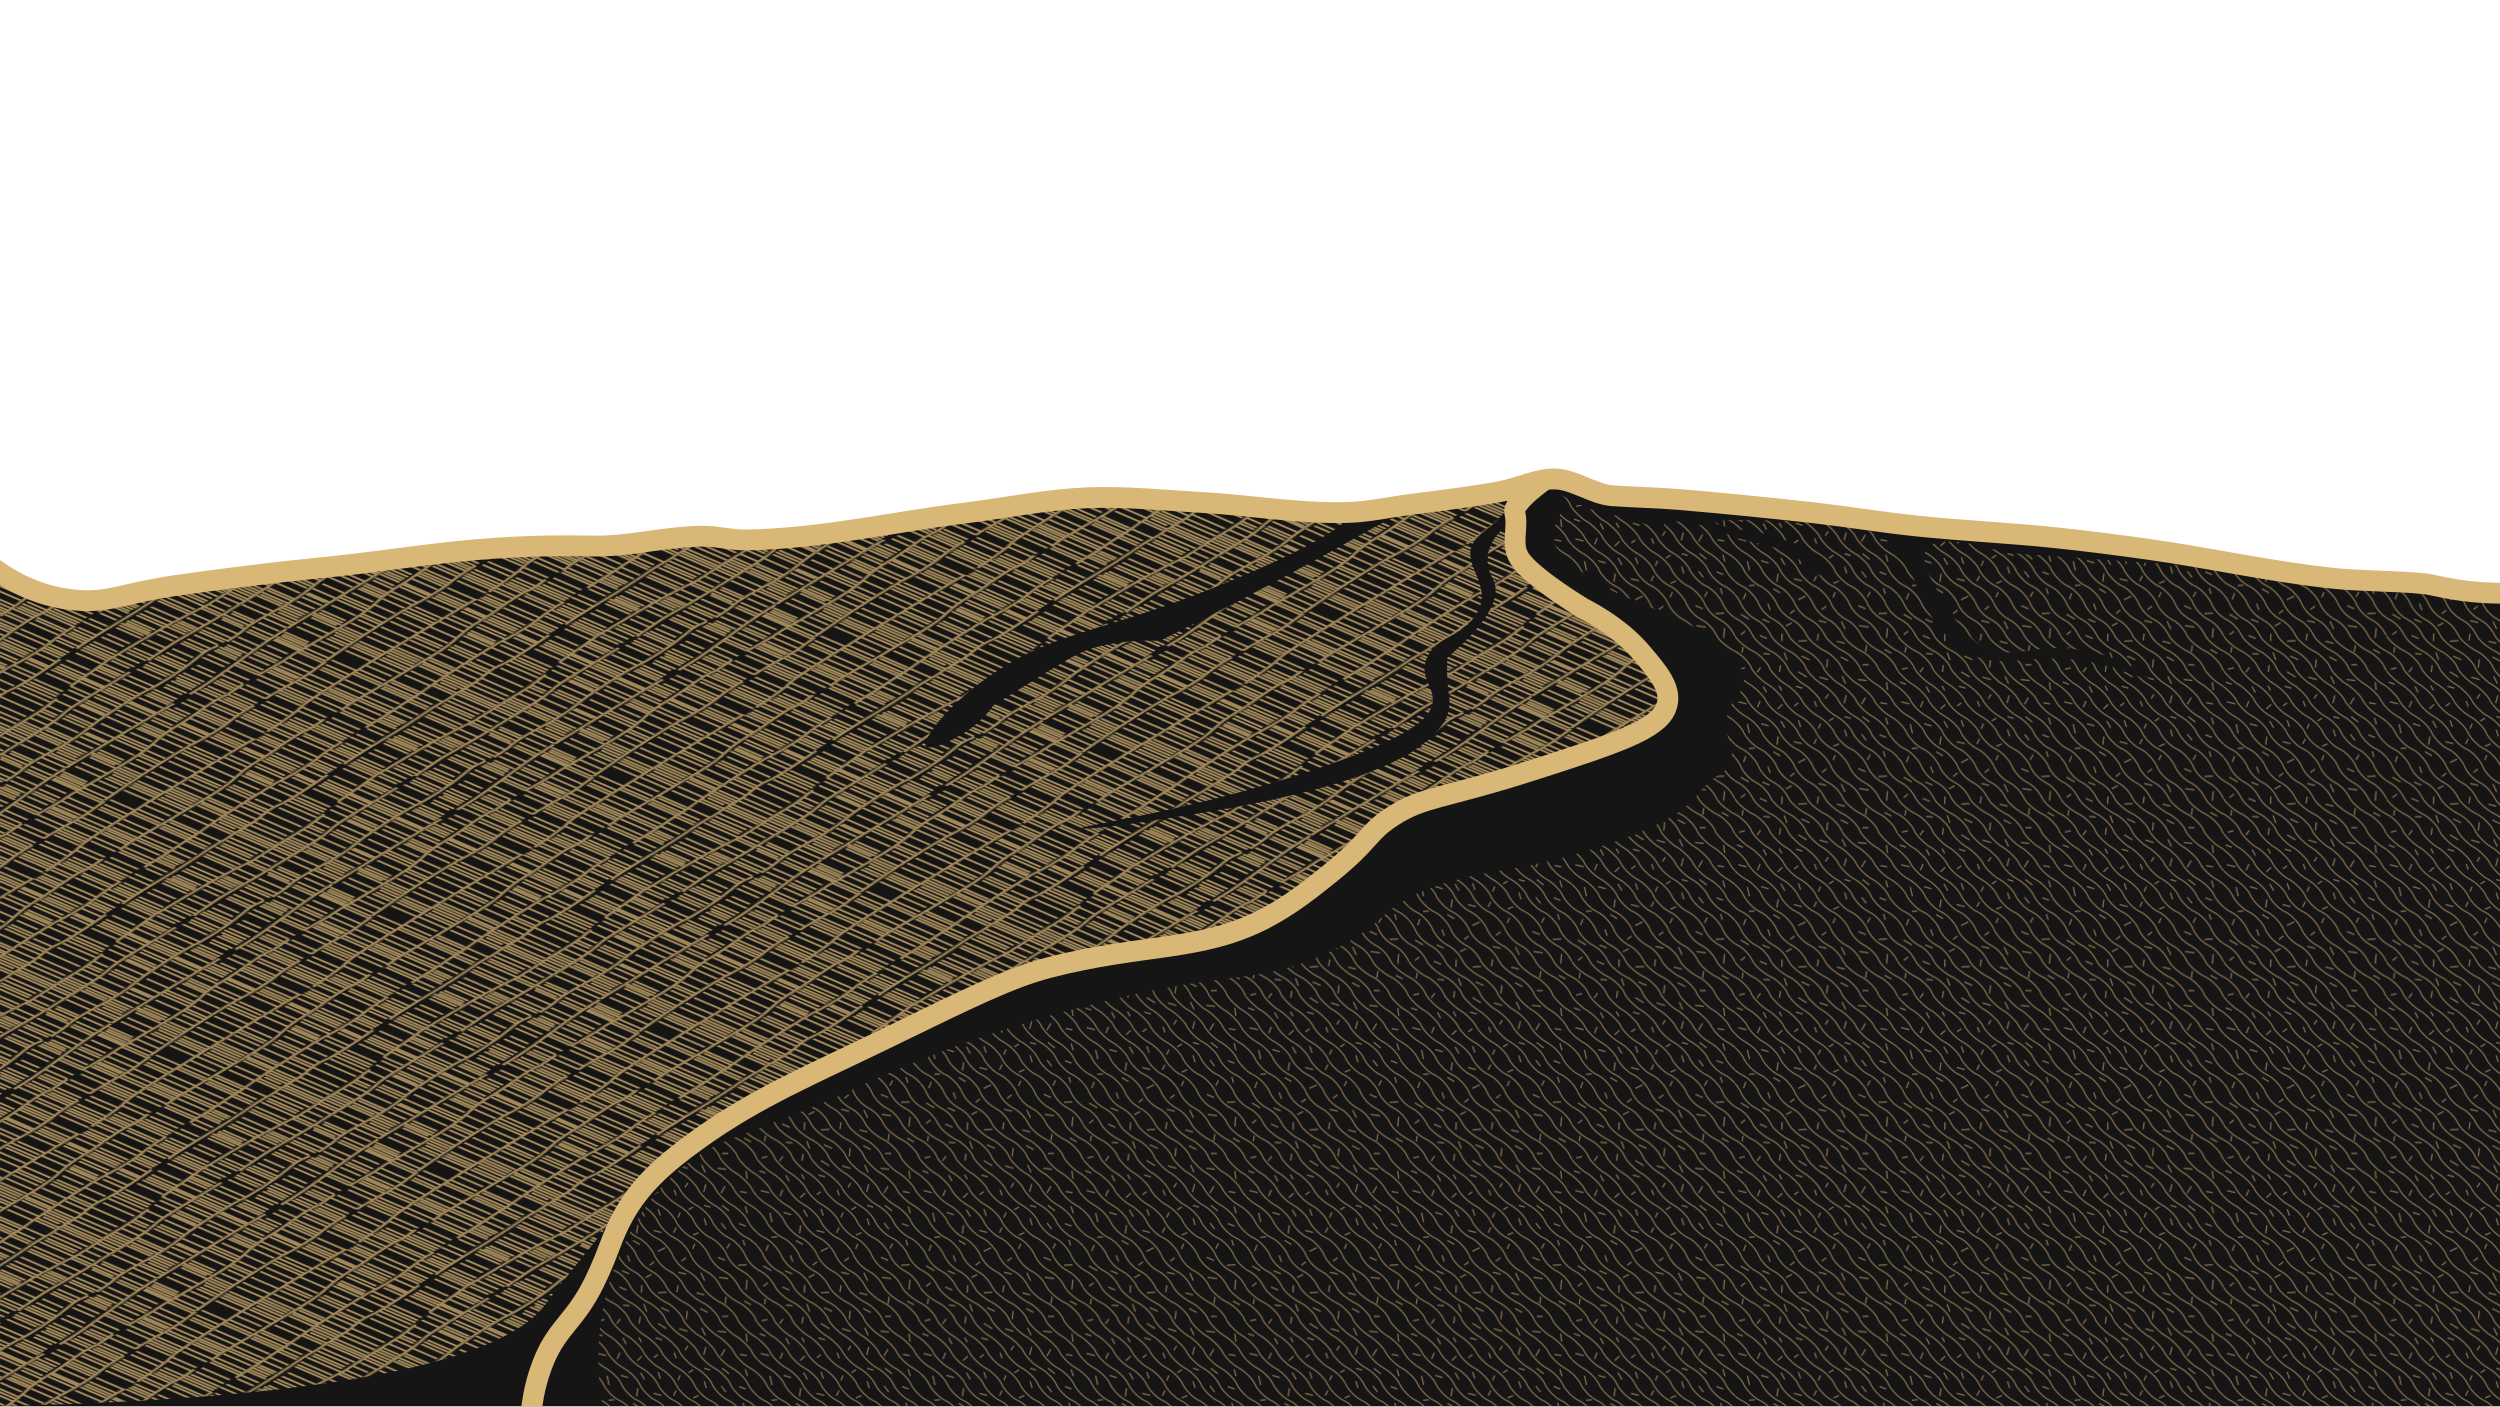
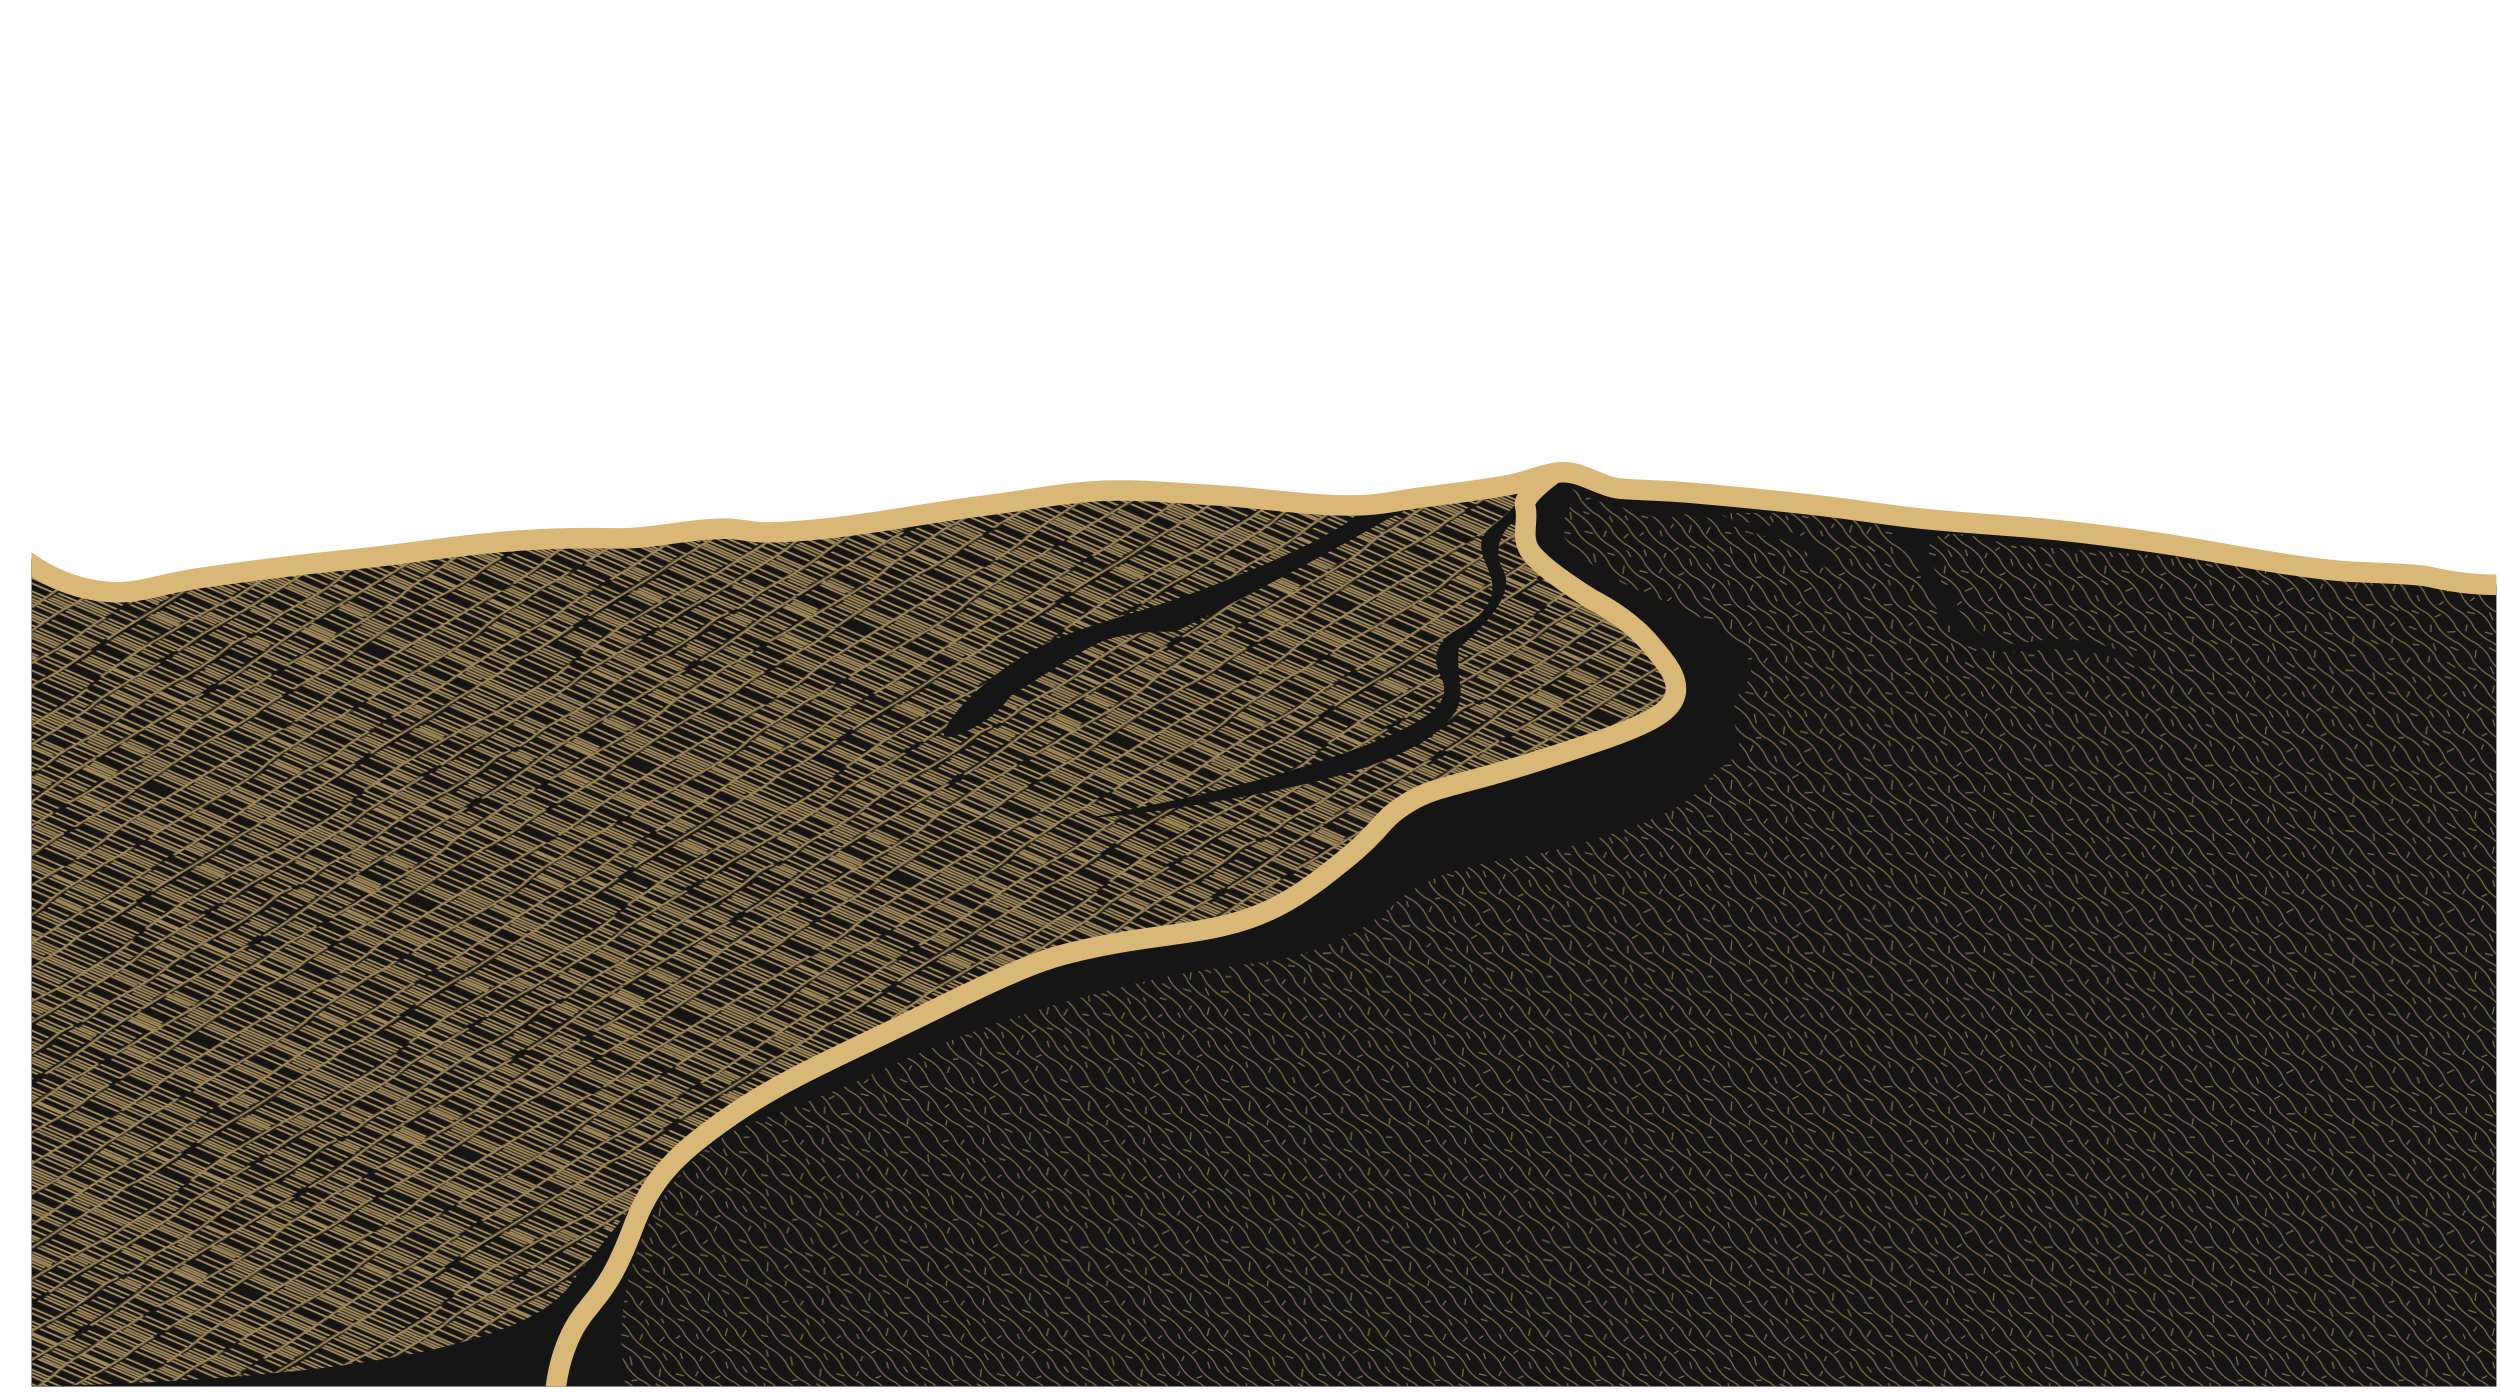
- <svg xmlns="http://www.w3.org/2000/svg" xmlns:xlink="http://www.w3.org/1999/xlink" viewBox="0 0 1920 1080">
+ <svg xmlns="http://www.w3.org/2000/svg" xmlns:xlink="http://www.w3.org/1999/xlink" viewBox="0 0 1947.31 1089.1">
  <defs>
    <style>.a,.b,.c,.h{fill:none;}.b,.c,.h{stroke:#d9b776;}.b,.c{stroke-miterlimit:11.34;}.b{stroke-width:1.7px;}.c{stroke-width:1.42px;}.d{clip-path:url(#a);}.e{fill:#161515;}.f{opacity:0.5;fill:url(#b);}.g{opacity:0.7;fill:url(#c);}.h{stroke-miterlimit:10;stroke-width:16px;}</style>
    <clipPath id="a">
      <rect class="a" x="24.53" width="1920" height="1080" />
    </clipPath>
    <pattern id="b" width="166.82" height="166.82" patternTransform="translate(981.59 712.94) scale(0.75)" patternUnits="userSpaceOnUse" viewBox="0 0 166.82 166.82">
      <rect class="a" width="166.82" height="166.82" />
      <path class="c" d="M5.54,0a36.2,36.2,0,0,0,16.2,17.54C30.51,22,35.06,29.93,37.33,34.3c2.53,4.87,11.79,12.38,18.42,15.49S71,61.87,72.51,66.55,84.2,81,89.27,83.7s14.42,11.69,16.37,16,9,12.48,16.76,16.76,14.81,12.09,16.76,16.76,9.74,13.65,16.76,16.76c3.76,1.68,7.67,5,10.9,8.7M23.66,0a36.25,36.25,0,0,0,16.2,17.54C48.63,22,53.18,29.93,55.45,34.3,58,39.17,67.24,46.68,73.87,49.79s15.2,12.08,16.76,16.76S102.32,81,107.39,83.7s14.42,11.69,16.37,16,9,12.48,16.76,16.76,14.81,12.09,16.76,16.76c1.28,3.08,5.09,8,9.54,11.91m0-23.15a44.05,44.05,0,0,0-7.73-5.52c-7.79-4.28-14.81-12.47-16.75-16.76S131,86.43,126,83.7,110.76,71.23,109.2,66.55,99.07,52.91,92.44,49.79,76.56,39.17,74,34.3C71.75,29.93,67.21,22,58.44,17.54A36.15,36.15,0,0,1,42.24,0M60.81,0A36.2,36.2,0,0,0,77,17.54C85.78,22,90.33,29.93,92.6,34.3c2.54,4.87,11.79,12.38,18.42,15.49s15.2,12.08,16.76,16.76S139.47,81,144.54,83.7s14.42,11.69,16.37,16a33.67,33.67,0,0,0,5.91,8.09m0-21.58a29.27,29.27,0,0,0-3.7-2.49c-5.07-2.73-15.21-12.47-16.76-17.15s-10.14-13.64-16.77-16.76S113.71,39.17,111.18,34.3C108.9,29.93,104.36,22,95.59,17.54A36.15,36.15,0,0,1,79.39,0m87.43,69.92a14,14,0,0,1-1.89-3.37c-1.56-4.68-10.13-13.64-16.76-16.76S132.29,39.17,129.75,34.3c-2.27-4.37-6.82-12.28-15.59-16.76A36.25,36.25,0,0,1,98,0m68.86,49.83-.07,0c-6.63-3.11-15.88-10.62-18.42-15.49-2.27-4.37-6.82-12.28-15.59-16.76A36.2,36.2,0,0,1,116.54,0m50.28,34.13c-2.3-4.4-6.84-12.16-15.5-16.59A36.22,36.22,0,0,1,135.11,0m31.71,15.74A36.55,36.55,0,0,1,153.69,0M0,158.66a42.08,42.08,0,0,1,5.69,8.16M0,145.11A29.59,29.59,0,0,0,7.22,150c6.52,2.9,13.46,10.76,16.59,16.86m18.58,0c-3.14-6.1-10.08-14-16.59-16.86C18.78,146.84,11,137.88,9,133.2c-1.26-3-4.66-7.39-9-11.24m0-14.19a45.76,45.76,0,0,0,10.85,8.67c7.79,4.29,14.81,12.09,16.76,16.76S37.35,146.85,44.37,150c6.52,2.9,13.45,10.76,16.59,16.86m18.58,0c-3.14-6.1-10.08-14-16.59-16.86-7-3.11-14.82-12.08-16.77-16.76s-9-12.47-16.75-16.76S14.62,104,12.67,99.68C11.13,96.31,5,90,0,86.19M0,69.92c3.57,5,10.83,11.61,14.87,13.78,5.07,2.73,14.42,11.69,16.37,16s9,12.48,16.76,16.76,14.81,12.09,16.76,16.76S74.51,146.85,81.52,150c6.52,2.9,13.46,10.76,16.6,16.86M0,49.83C6.62,53,15.13,61.89,16.69,66.55S28.38,81,33.45,83.7s14.42,11.69,16.37,16,9,12.48,16.76,16.76,14.81,12.09,16.76,16.76S93.08,146.85,100.1,150c6.52,2.9,13.46,10.76,16.59,16.86M0,34.13l.09.17C2.62,39.17,11.88,46.68,18.5,49.79S33.7,61.87,35.26,66.55,47,81,52,83.7s14.42,11.69,16.37,16,9,12.48,16.76,16.76S100,128.53,101.91,133.2s9.75,13.65,16.76,16.76c6.52,2.9,13.46,10.76,16.6,16.86M0,15.74a32.42,32.42,0,0,0,3.07,1.8C11.84,22,16.39,29.93,18.66,34.3c2.53,4.87,11.79,12.38,18.42,15.49s15.2,12.09,16.76,16.76S65.53,81,70.6,83.7,85,95.4,87,99.68s9,12.48,16.76,16.76,14.81,12.09,16.76,16.76,9.74,13.64,16.76,16.76c6.52,2.9,13.46,10.76,16.59,16.86M35.59,20.26l-7.37-3.15M25.47,33.74l7.37,3.16m15.47-5.08L48,39.54M68.17,54.87l8.24,3.68M86.77,76.39,95.28,79m-26,8.76-6.82-2m49.42,17.42L114,95.13m23.83,27.38-7.18-5.67m17.42,18.72,6.78,2.58M33.72,1.26l2.42,6.51M52.28,24l6-3.12m6.8,18.76,8.66-.53M35.83,52.9l-6.7-.61M94,66.64l1-8.42m14.79,17.34,3.65,7.5m16.15,21.23,4.13-7M92.68,98.44,95.56,94m-39-82.6,4.55-3.51m47.28,47.84,7.6,4M64.94,71l8.6,5.27M84.47,38.88l1.06-7m40.54,47,8.77,1.06M149,102.64l6.88,1.27m-1.44,14,2.1,7M6,32.92l4.56-3.5M45.65,71.14l1.05-7M81.57,101l2.14,5.61m30.78,30.56-2.11-7M5.94,12.07,14.35,17m98,99.88,6.17,1.81M129.76,135l4.74,6.19m1.16,19.91,2.84-5.19m13.58-3.61,1.83,5.77M96.28,121.38l4.66-2.94M50.56,51.14l2.81,7.72M126.42,3.3l7.37,3.16m21.48,29.77.94-9.92m-28.8-2.5,9.48,1.38m10.24-13.75,8.66-.53M109,19.22l3.78,8m40.49,20.89,7,3.8M89,7.23l4.56-3.5m40.24,47,1.05-7m20.36,37.81,1.05,8.06m-70.57-71,8,1.89m37.09,43.23h6.08M60.4,142.55l8.07,2.11M20.23,149.1l-5.75.52m-11-47.87,8.42,2.1m48.79,2.09,4.3-3.09M12.78,124.51,14.89,134M64.8,164l7.49-3.66M46.35,157l-7-4.13M51.16,128.3l-4-6.94M29.07,86l3.31,6.15M22.71,71.38l3.58-4.91M7.39,51.35,8.3,45.6m14.82,61.74,2.7-6.38M48,90.09l-2.66-4.82M43.77,109l4.85-4.58m35,35.23L81,144.93M67.39,127.41l-2.31-6.69m-22,24.92,1.18-8.31m56.58,9.95,5.72-2.45M8.8,163.59l2.4-6.31M2.12,81.46l6.16,2.31m2-16.83L4.4,68.34m22.48,55.79,7.56,2.28m51,2.89,2.31-5.19M104.43,39.7l8.07,2.1m-12,119.69,2.31-5.2" />
    </pattern>
    <pattern id="c" width="184.94" height="184.93" patternTransform="matrix(0.92, -0.58, 1.11, 0.48, 539.21, 791.21)" patternUnits="userSpaceOnUse" viewBox="0 0 184.94 184.93">
      <rect class="a" width="184.94" height="184.93" />
      <path class="b" d="M127.32,173c7.46.12,19.94,1,24,1.34,5.1.43,14-.42,21.26-.85M122.85,173c1-.09,2.59-.1,4.47-.07M134.46,7.4c3.84-.22,8.86-.33,14.12-.38m-24,1.69c1.47-.2,2.77-.41,3.81-.66a42.21,42.21,0,0,1,6.08-.65m-9.89,1.31c-8.74,1.15-23.53,1.47-26.8,1.47M148.58,7c5.43,0,11.12,0,16,0m5.67,0,5.53.08M164.59,7c2.06,0,4,0,5.67.06m14.67.16c-3,0-5.44,0-7.18,0l-2,0m-29.51,19c2.56-.05,5.58-.07,8.84,0m-8.84,0c-2.84.06-5.1.14-6.42.14m20.07.05c7.42.37,14,.74,15.11.8m-19.92-1c1.27,0,2.56.08,3.87.14l.94.05m15.11.8h.16c3,.08,6.26.21,9.73.35m-14.3,20.33c-3-.06-7-.06-11.21.16-8.08.42-20.41-.43-25.09,0m50.6-.49c-3.65.14-7,.31-9.74.49,0,0-1.79-.1-4.56-.16m14.3,15.19c-3.27-.07-7.3-.32-10.59-.57,0,0-24.7.85-37.88.42-4.42-.14-9.6-.29-14.73-.38m-23.54.38c3.39-.57,13.37-.57,23.54-.38M66.6,84.85c3-.42,17.33-.47,26.69-1.32s30.41.63,45.29,1c2,.06,4,.16,6.18.29m0,0,2.55.17m0,0c9.65.7,19.84,1.92,24.81,2.54m11.2.59c-2.07,0-4,0-5.53,0m-5.67-.55,2.26.3m3.41.25c-1,0-1.9-.07-2.59-.14l-.81-.11m10.54.27-1.61,0M113.07,99.89c3-.42,12.76-.42,17.43-.85s17.44.43,24.67.85,21.73.85,21.73.85a77.21,77.21,0,0,1,8,0m0,35.38c-3,0-5.44-.06-7.18-.06,0,0-15.35,0-25.13.86s-25.09,1.7-34.44,2.12-14.89-.42-17.44,0m75.48,17,5.52.18m0,0,3.19.14m-12.12-.55a84.23,84.23,0,0,0-11.27-.23c-4.67.43-20.83-1.27-23-.85m37.63,1.31-1,0s-.95-.09-2.39-.2m.83,17.21c3.17-.21,7-.39,11.29-.55m-30.19-52.6H162c3,0,12.38-1.28,12.38-1.28a105.41,105.41,0,0,1,10.58.23m-115-110L63,8.68M21.65,7.61c14.64.27,29.94.63,35.3.87,1.82.07,3.87.14,6,.2m15.86.42A85.61,85.61,0,0,1,88,9.75m-18.07-.9c3.09.07,6.16.15,8.93.25M12.3,7.43l9.35.17M0,7.26c3,0,6.46.08,10.21.14m2.12,0-2.13,0M126.68,25.48c-5.15,0-10.31.74-16.5-.19M20.55,28.36c-6.91-.21-14.07-.55-20.58-.83m103.41-2.88a33.27,33.27,0,0,1,5.44.41l1.36.23M20.55,28.36c10.53.31,20.47.31,26.62-.75,12.33-2.13,17-2.55,27.21-2.13,8.09.34,20.72-.93,29-.83M0,47.53c22-.87,56.55-1,64.2.06.68.1,1.39.19,2.14.27m48.89-.27c-2.55-.42-16.16-.42-20.84.43-4.32.79-18.82.84-28-.16m-36,14.86c-1.81.23-4,.46-6.74.61-8.08.42-15.95-.85-18.5-.43a33.07,33.07,0,0,1-5.1.15m84.19-.15c-17.86.85-31.89,1.27-41.25-.42-5.32-1-7.77-.37-12.6.24M50.44,87.3a115.13,115.13,0,0,1-13.68,1.13m-18.7-.34,2.26.09M15.58,88l2.48.08m34.06-1-1.68.26M36.76,88.43c-3,.08-6,.06-8.71,0m0,0c-2.78-.06-5.38-.16-7.73-.25M0,88.15C4.4,88.1,9.39,88,13.58,88l2,0M97.77,99.89c-9.54,0-27.34-.78-39.89-.89m0,0A89.6,89.6,0,0,0,45,99.47c-6.8,1.27-11.48,1.7-25.51,1.7-2.26,0-4.38,0-6.37-.06m-3-.07c-3.95-.1-7.31-.23-10.15-.33m13.19.4-3-.07M.84,136.1l4.11.06m58.81,1.37c9.25.24,20.19.38,24.23,1.05M7.28,136.19l-2.33,0m58.81,1.37-3.61-.1M7.28,136.19c17.36.26,42.48.81,49.67,1.12l3.2.12M44.62,156.8q1.37-.15,2.55-.36c9.25-1.59,14.2-2.23,20.41-2.27m-23,2.63C33.83,158,15.14,157,0,156.37m67.61-2.2c2.06,0,4.26,0,6.8.15,10.2.42,27.64-1.7,34.44-.43s12.33.43,17.86.43m-24.87,18.06c1.5,0,3-.06,4.46-.06m-4.46.06a68.58,68.58,0,0,0-9,.65c-4.68.85-21.26.85-30.19-.43-7.48-1.07-40.59-.94-62.65-.13m106.3-.15a68.71,68.71,0,0,1,7.37.28m-40.1-54.36,2.34,0m67.61-.21c-3.1-.58-5-.64-14.26.55-13.18,1.7-31,1.7-39.12.43a61.92,61.92,0,0,0-6.29-.53m-63.27,1.72c1.19,0,2.28.08,3.23.08A156.85,156.85,0,0,0,44.62,119c4.2-.53,17.47-.89,28.92-.79m75.25.79c-2.43-.39-4-.73-5.3-1M20.55,120.22C14.92,120,7,119.25,0,118.84m75.91-.58c1.7,0,3.35.07,4.89.12m0,0c1.07,0,2.09.07,3,.12m-76,66.43v-10.8m-4.68,10.8V174.35m7,10.58v-10.8m2.13,10.8v-11m2.77,11v-11m59.31,11V175.2m2.34,9.73v-9.31m2.13,9.31v-9.52m2.76,9.52v-9.52m-60,9.52v-11m5.18,11V173.71m6.94,11.22V173.71m87.6,11.22V175m8,10V174.77m2.84,10.16V174.28M117,184.93V174.77m-6.45,10.16V174.35M146,184.93V174.85m-6.18,10.08V174.64m-2.93,10.29v-10.5m-2.45,10.5V173.79m17.94,11.14v-9.65m5,9.65v-9.65m-8.86,9.65v-9.86m-78.66,9.86V175.2m30.4,9.73V174.35m2.33,10.58v-10.8m2.13,10.8v-10.8m2.77,10.8V174.35M56,139.21v14.9m1.87-14.47v14.68m2.42,0V139.21m-9.73.21v14.69m17-14.26v14.32m0,.15v-.15m-5.11-.63V139.07m24.45,45.86v-9.52m8.93,9.52V174.56m74.41,10.37v-9.52m5.53,9.52V175M5.29,156.44V138.83m5.17,17.4v-17.4M21.6,156V136.91m-1.87,17.62V137.76M17.4,156.23v-17.4m27.22,18v-.07m.8,0V137.72m-5.27,18.93V137.93m-6.23,17.94V139.11M26.48,155V138.26m-2.63,17.19V138.68m149.61-.84v17.41m2-17.94v17.52m-3.56-17v17.41m9.92-18v16.77m-2.19-15.92V154.9m-1.92-16.49v16.77M42.91,156.87V137.51m124,47.42v-9.1m-71-23V141.26m8,11.36V139.35M91.53,152.62V140.84m-6.45,11.35V141.47m35.43,12.21v-13m-2.26,12.76V140.78m-4.89,12.47V140.92m-3,12.12V140.71M108,152.62V140.28m18.92,13.83V138.75m5,15.36V138.82m-8.85,15.07V141.34M74.8,152.19V139m2.34,13V139.21M79.27,152V139.42M82,152.19V139M70.34,152.4V139.21m74.41-.67v14.71m5.53-14.63v14.21m-8.93-14.43v15.28m-2.27-15.2v15.41m21-15.35v14.71m5.52-14.63v14.21m-8.93-14.43v15.28m-2.26-15.2v15.41m10.2,31v-8.88M7.84,0V7.24M3.16,0V7.24m7,.16V0m0,7.43v0m2.13,0v.22M12.3,0V7.44M15.07,0V7.24M74.38,0V8.73M76.72,0v9m2.13.21V9.1m0-9.13V9.1M81.61,0V8.73m-60-1.07V7.6m0-7.63V7.6M26.83,0V7.66M41.21,0V7.66M54.53,0V7.88M46.32,0V8.09M52,0V7.88M33.77,0V7.66M61,0V8.51M121.37,0V8.73m8-8.76V6.81M132.21,0V6.32M117,0V8.3M110.59,0v9M146,0V6.39M139.84,0V6.46M136.91,0V6.6m-2.45,1.06V7.4m0-7.43V7.4M152.4,0V6.39m5-6.42V6.46M148.58,7h0m0-7V7M69.92,0V8.85m0,.09V8.85M100.32,0V9.58M102.65,0V9.79M104.78,0V10m2.77-10V9.58M86.92,0V9.36M95.85,0V9.79M170.26,0V7.08m0,0v.09m5.53,0v.07m0-7.27V7.16M57.71,0V7m-16.5,177.9V173.75m13.32,11.18V173.11m-8.21,11.82v-11.4M52,184.93V173.32m9,11.61V174.39m-3.28,10.54V172.47M166.86,0V7M164.59,0V7m0,.07V7M6.57,63.88V86.8m-4.67,0V64.09m7-.21V87M11,63.66V87.23M13.8,63.67V86.8m59.32-3.41V65.92m2.34,17.69V66.35m2.12,17.47V66.14m2.77,17.25V66.14m-58-2.47V86.25m5.18-22.8v22.8M41.91,64.43V86.25m11.78-22V85.91M47,64.22V86.67M50.72,64V85.48m-16.25-23V86.25M59.72,65.07V85.14m60.38-3.7V65.71m8-.21v17M130.94,65V82M115.78,81V65.5m-6.45,16.15V65.07M144.76,85v-.1m0,0V65.58m-5.33.64V83m-2.35-17.59V82.17M135,66V83.1M133.2,64.52V83.31M151.14,66V85m5-19V85m-8.86,0V65.79m0,19.82V85M68.65,83.6V65.92m30.4,16.36V65.07m2.34,17.43V64.86m2.13,17.85V64.86m2.76,17.42V65.07M54.75,28V45.81M57.26,28.4V46M59,28V46M49.31,30.15V44.83m17,3V48m0-20.34V47.86m-5.1-20v17.4M85.66,82.07V66.14M94.59,82.5V65.28M169,64.18V85.75m5.53-22v24M56.24,64.86V85.35M4,29.55V47.17M9.2,29.55V47m9.49-17.4V47m1.86-19.32v.73m0,18.38V28.36m-4.41,1.19V47m28-16.55V46.61m-5.27-16V46.4M32.65,29.83V46.6M26.06,29V45.75M23.87,29.83V46.6M175,47.72V27.18m0-.52v.52m-2.3,20.11V28.57m-2.11,19.36v-.07m0-19.29V47.86M180.55,28V46.73m-2.2.85V28.85M41.65,30.19V46.61m124,18v21m-71-58.52V47.47m8-21.32V46.28M90.27,26.66v20.6m-6.45-20V46.83m35.43-20.3V47.34M117,47.13V26.61m-2.48.06V47.13m-5.45-20.6V46.7m-2.34-.42V27.09m18.92,19.7V27.51m5,19.28V27.59m-8.86,20V27.17m-48.26-.38v20M75.88,27V46.62M78,27.21V46.62m2.76-19.83v20M69.08,27V46.07m74.41.85V27.31M149,46.49V27.39m-8.92,20V27.17m-2.27.07V47.55m21-.63V27.31m5.53.08v19.1m-8.93.85V27.17m-2.26,20.38V27.24M54.75,117.48V100.64m1.66,16.63V100.64M59,117.7V100.64m-9.73,17.83V100.85m17,16.85V101.27m-5.1,15.65V100.49M4,118.85V102.21m5.18,0v16.42m11.35,1.75v-.16m0-18v18m-2.29-1.59V102.84m-2.12,15.79V102.21m28,16.08V102.08m-5.27,16V102.29m-6.24,16V101.51m-6.59,17.88V101.64m-2.19,18.6V102.49M175,118.42V101.27m-2.51,15.67V102.12m-1.9,16.51V103.18m9.92-.56v14.81m-2.2.85V103.47M41.65,118.29V101.86m52.94,17.29V101.7m8,16.26V100.77M90.27,118.94V101.28m-6.45-.34V118.5m0,0h0m35.43-17.35V119M117,101.22v17.59m-4.89-.21V101.36m-3,17V101.15M106.71,118V101.7m18.92.43v14.38m5-14.31v14.31m-8.86-14.72v17.44m-48.26-.72v-.27m0-17.82v17.82m2.34,0V100.64m0,17.66v0M78,100.85V118.3m2.76.21v-.13m0,0v-18M69.08,117.74v-17.1m74.41,17.41V101.93m0,16.66v-.54m5.52.12V102m-8.92-.21v15.27m-2.27-15.2v15.41m21,2.31V101.93m5.53,17.22V102m-8.93,17V101.79m-2.26,17.44V101.86m10.2-37V85.68m19.91-21.5V85.75m-3.4-21.15v21m-2.27-20.79V85.68M18.52,64.3V86.88m68,85.57V154.62m2.27,17.9V154.47M91,172.66V155m2.77,17.62v-18M82,172.45V154.83m17,16.85V155.25M37.55,170.87V158.14m4.37,12.52V158.14m14.39,12.52V156.19M65,172.4V154.28M61.41,172.4V155.63M26.48,171.29V158.78m8.71,12.3V157.85m-3.61,13.23V159.21m17.29,11.45V156.19m27.21,17.06V155.08m-4.46,18V155.29m2.76,18V154.87m52.94,18.26V173m0-17.28V173m8,0V156.71M123,155.26v17.66m-6.45-.43V155.9m34.37,17.31V156.32m-1.73,16.47V156.25m-2.41,16.32V156.32m-2.07,17V156.11m-5.27,16.81V155.68m18.92,17.74V156.11m5,17.32V156.18m-9.84,17V156.75M2.1,171V157.76m16.65,13.35v-13M16.48,170.9V158.21M14,170.9V158.28m-2.41,13.39V159.33m-3,12.13V159.12M6.21,171V158.69M21.3,171.33V158.78m85-4.38v17.92m0,.17v-.17m2.34,0V155.6m2.13,16.68V155.81m2.76,16.68V155.38M101.81,172.7v-.32m0-17.76v17.76m74.4-16.33v-.14m0,16.67V156.05m5.53-.07v.25m0,15.92V156.23M172.81,173V155.82m0,0v0m-2.26,17.44V155.84M85.23,62.19V49.25m2.4,13V49.33M89.7,62.4V49.68M92.47,62.4V49.25m-11.7.22V62.19m17-.76V48.91M36.29,61.59V47.89m4.37,13.49V48.87M55.05,63.34V47.89m8.71,15.23V47.93m-3.61,15.2V49.3M25.21,47.55V63m8.72-1.19V47.59M30.31,48V62.72m0,.06v-.06m17.3-1.34V46.91m27.21,2.81V63M70.35,49.93V62.78m2.77-13.27V63m52.93-2.08V48.37m8,12.33V49.39M121.73,62.66v-.14m0-14.58V62.52m-6.45-.28V49.56m35,11.44V49.29m-2.35,11.28V48.93m-2.41,11.43V49m-2.07,12.12V48.79m-5.28,11.92V48.37m18.92,12.84V48.79m5,12.42V48.86M152.29,61V49.43M17.49,47.88V62.82M15.22,48V62.6M12.74,48V62.6M10.33,49.07V60.43m-3-12.55v14.3M5,47.46V61.75M20,48.52V63m85-.8V48.06m2.34,14V49.25M109.47,62V49.47m2.77,12.76V49m-11.7,13.41V48.28M175,60.36V48.59m5.53,14.29V48.66m-8.93,12.13V48.45M169.28,61V48.52m-81.21-24V10.58m2.4,14V10.65M92.53,24.7V11m2.77-.42V24.7m-11.69-.21V10.79m17,.42V23.72M39.13,26.83V8.23M43.5,26.62V8.23M57.88,25.64V9.21M66.6,24.45V10.23M63,8.68v0m0,16.77V8.68M28.05,27.25V8.87M36.76,27V7.94M33.15,27V9.3M50.44,26.62V9.21M77.65,25.29V11m-4.46,14V11.25m2.76,14V10.83m52.94,14.34V8.71m8,0V25.94M124.57,8.28v.43m0,16.25V8.71m-6.45,3.15V25.51M152.7,7.94V25.81M150.76,8.3V25.81M148.35,8.37V25.6M146.28,8.15v18m0,0v.17M141,7.73V25.94M159.93,8.15V26.38m0,.07v-.07m5-18.16V26.45m-9.84-.26v0m0-17.44v17.4M3.67,27V7.84m16.65.39V27.07M18.06,8.3V26.86M15.58,8.37V26.86M13.16,9.42V27.63m-3-.22V9.2M7.78,27V8.78M22.87,27.29V8.86m85,1.5V24.53m2.34.76h0m0-13.75V25.29m2.13-13.52V25.3m2.76-14V25.51M103.38,10.58V24.65m0,.1v-.1m74.41,1V8m5.53,17.22V8m-8.94-.21V26M172.12,7.88V26.23M85.23,136.81V120.93m2.06,16.16V121m2.41,16V121.36M92.47,137V120.93m-11.7,15.88V120.17m17,15.87V123.53M35.49,136.21V121.53M40.66,136V120.55M55.05,136V119.57m8.71,18V119.61m0,17.92v.21m-3.61,0v-.31m0-16.46v16.46m-34.94-2.75V122.17m8.72,13.27V121.23m-3.62,14.21V121.61M47.61,136V121.53m27.21,16.08V119.44m-4.47,18V119.65m2.77-.42v18.38m52.93-2.08V123m8,12.34V120.09m-12.33,17.19V122.56m-6.45,14.29V122.22m34.59,12.12v-12m-1.94,12.85V120.61M145.52,135v-14.3m-2.07,15.07V120.47m-5.28,14.85V120.05m18.92,15.78V121.45m5,14.38V121.52m-9.83,14.09V122.09m-134.8,12.4v-14m-2.27,13.74V120.61m-2.48,13.67v-13.6m-2.41,14.37V121.73m-3,15.06v-.6m0-15.65v15.65M5,136.37v-.21m0,0v-16M20,134.71V121.18m85,15.67V122.68m2.34,14V123.87m2.12,12.77V122.13m2.77,14.72V121.7m-11.7,15.37V122.89M175,135V120.27m5.53,14.28V120.34m-8.93,15.06V121.11m-2.27,14.51V121.18m-81.21-37V98.13m2.4-13.85V98.2m1.91-13.7V98.62m2.92-14.4V98.34M83.61,84.42V98.13m17-.77V84.85M39.13,98.51V88.72m4.37,9.57V88.72M57.88,99.27V99m0,0V86.76M66.6,98.08V84.85M63,86.21V99.06M28.05,88.43v12.46m0-12.51v.05m8.71,0V98.72m0-10.29h0m-3.61,12.25V88.81M50.44,87.3v11m0-11.52v.53m27.21-2.62V98.93m-4.46-14V98.72M76,84.46V98.93m52.94-.12V86.26m8,11.36V86.31M124.57,98.6V85.84m-6.45,13.31V85.49m35,13.19V87m-2.35,11.5V86.83m-2.2,10.92V86.39m-2.49,11.7V85.75M141,97.62V85.28m18.92,14.81V87.66m5,12.43V87.74m-9.84,11.15V87.32m-151.45,2v11.32M20.32,88.18v12.53m0-13v.45m-2.26-.37v.28m0,0V100.5m-2.48,0V88m0-.13V88m-2.42,13.1v.15m0-12.33v12.18m-3-.06h0m0-12.32V101M7.78,88.29v12.34m15.09.29V88.37m85,9.8V84m4.47,1.41V98.94m2.76.21V85m-11.69,13.4V84.21m74.41,15V88.13m0,0v-.67m5.53.08v.63m0,10.64V88.17m-8.94,11.49V87.88m0,0v-.56m-2.26.26v-.19m0,12.48V87.58M.83,135.47v-16" />
    </pattern>
    <symbol id="d" viewBox="0 0 1947.31 1089.11">
      <g class="d">
        <path class="e" d="M1944.62,1080H23.83V434.48c7.24,8.19,20.83,19.94,44.76,24.34,23.21,4.28,43-.78,77.81-6.91,41.18-7.25,84.53-10.58,126.69-16.11C376.37,422.27,386,421.87,395.84,421.71c21.51-.35,46.24.45,83.43-2.35,32.1-2.42,43.73-3.67,43.73-3.67,22.28-2.4,28.07-3.85,42-3.87,17.6,0,18.42,2.6,36.8,2.79,10.49.11,22.42-.39,51.34-4,29.23-3.65,47.79-6.89,47.79-6.89,76.16-13.27,114.24-19.91,154.32-21.19,33.57-1.07,61.36,1.42,110,5.8,42.25,3.8,60.62,7.33,94.27,5.27,24.47-1.5,47.15-5.36,64.11-8.24,36.13-6.14,54.2-9.22,62.78-12,6.28-2,13.86-4.88,24.73-4.91,3.6,0,9.87.28,28.54,5.13,14.19,3.69,17.54,5.33,24.22,7.06,17.19,4.45,31.27,2.95,49.85,3,9.5,0,28.64,2.09,66.92,6.26,53.19,5.8,59.45,7.68,114.34,14,38.52,4.41,69,7.32,76.37,8,56.35,5.35,55.88,4,84.88,7.54,42,5.09,79.3,12.28,92.14,14.77,29.5,5.74,37.52,8.32,59.41,10.65,19.66,2.09,36.1,3.85,57.45,3.44,8.54-.16,13.37-.58,21.93.17,14.4,1.26,19.84,4.14,35.2,6a174.83,174.83,0,0,0,22.24,1.2" />
        <path class="f" d="M487.35,1080c-3.56-19.82-8.82-65.25,12.51-115.16,8-18.75,22-47.74,51.4-70.61,22.15-17.22,38-20.23,90.25-41.09,39.57-15.79,38.29-18.39,94.14-40.79,57.24-23,108.26-36.09,130.16-41.65,103.27-26.22,117.47-14,168.81-34.94,59.37-24.18,44.58-42.19,105.75-59.29,34.44-9.63,52-7.53,103.73-23.3,42.52-13,59.66-23.24,64.42-26.19,19.89-12.35,19.53-18.5,29.07-26.88,4.47-3.92,7.53-5.32,10.23-7.28,16.89-12.32-3.75-25.07,4.82-48.18,4.37-11.78,11.25-12.54,11.19-22.23-.07-10.65-8.43-19.26-17.29-26.47-36.21-29.51-73.89-30.07-109.82-58.77-8.41-6.71-25.75-20.91-18.82-32.29,1.33-2.18,4.35-5.57,4.94-10.91.92-8.4-5-13.73-2.39-14.5,2.86-.84,9.17,5.57,25.42,11.38,8.82,3.15,9.38,2.13,26.44,6.88,18.34,5.11,29.16,9.49,31.52,8.21,1.17-.63-2.51-2.5-1-4,1.81-1.78,9.35-1.42,11.19-1.33,16.14.78,28.19,7,45.76,12.71,17.9,5.83,17.38,3.31,29.17,7.77,25.13,9.52,30.22,22,35.91,21.08,4-.68,4.9-7.49.51-12.7-2-2.39-4.87-4.15-10.77-6.83-5.6-2.56-30.81-14-51.77-15.67a81.73,81.73,0,0,1-13.22-2.39c-1.35-.36-8.09-2.18-7.63-3.44.7-1.87,17.11-1.7,20.84-1.66,47.3.49,81.43.76,104.37,11,33.61,15,17.21,39.64,54.27,80.14,4.33,4.73,10.75,11.17,24.08,14.84,19.77,5.46,34.6-.71,62.36.52,41.15,1.81,64.93,17.85,67.12,16.41,2.36-1.56-23.43-21.6-62-24.36-27.08-1.93-37.86,6.27-56.94,2.12-4.47-1-17.56-4.39-34.43-31.3-14.21-22.67-28.23-45-11.73-51.37,3.27-1.25,16.16-5.11,54.29,7,127.42,9.18,172.94,12.08,177.41,12,4.64-.07,8.53-.22,15.39-.19,65.72.29,130.22,12.09,130.22,12.09,19.95.8,49.73,1.5,57.45,10.32,6.05,6.92,0,20.47,0,20.47V1080Z" />
        <path class="g" d="M456,419.17c6.8,0,17.91-.2,31.5-1.06,36.25-2.29,49.49-6.92,77.44-6.29,16.48.37,15,2.05,32.36,2.89,28.62,1.38,50.5-2.31,77.12-7,82.9-14.46,83.14-15.6,104.93-18.49a731.39,731.39,0,0,1,90.5-6.09c74.84-.85,134,7.21,143.5,8.65,2.74.42,8.55,1.38,17,2.19,19.89,1.91,26.38.3,28.36,1.87,4,3.2-14.44,18.75-80.92,46.91-101.41,42.95-136.06,39.71-185.17,71-41.25,26.26-62.65,57.76-56.26,60l.21.06c7.16,1.73,21.49-6.78,26.23-9.59,7-4.14,16.91-11.21,24.4-22.23,11.68-7.42,25.31-16,40.68-25.42,20.52-12.61,27.4-16.54,39.32-19.76,18-4.86,36.1-5.1,48.13-4.59,34.66-17.48,52-26.23,66.54-33.83,35.69-18.64,65.11-34.84,87-47.17,24.56-14.71,48.58-23.62,65.34-29.12,11.57-3.79,43.16-13.27,52.13-8.78,4.67,2.34,1.61,7.66-2.05,13.81-7,11.74-17.68,19.09-21.87,22.5-25.37,20.72,15,38.14-6.44,65.3-12,15.19-28.1,14.07-35.25,29.64s5.91,22.65,4.07,35.3c-1.47,10.13-12.51,24-81.35,48-97.26,33.91-190.29,46.38-189.14,48.35.5.87,19.22-.48,50.84-5.29,75.95-11.57,198.13-30.18,227.78-75.53a25.63,25.63,0,0,0,3.62-7.58,34,34,0,0,0,.77-14.55c-1-5.89-1.77-14.59-1.34-28.08,37.9-32.5,40.46-50.29,35.09-60.62-1.17-2.25-6.28-11-3.05-22,2.56-8.74,10.09-17.81,14.74-17.47s2.09,9.42,7.38,21.07c2.88,6.32,8.51,14.43,43.65,38.77,33,22.85,34.73,20.08,45.17,29.57,12.88,11.72,33.74,30.7,25,49.56-9.41,20.21-51.73,32.73-136.36,57.76-39.39,11.65-53.42,13.82-73.12,24.83-27.76,15.51-24,24.7-48.81,44.47-29.91,23.89-68.14,36.71-94.46,45.53-52.42,17.57-66.79,12.34-121.12,26.47-44.42,11.56-84.52,32.33-162.92,73.42-59.63,31.25-89.44,46.87-105.54,57.88-28.41,19.42-45.84,36.43-58.09,51.59-31.59,39.11-54.72,68-58.51,73.62-24.11,35.58-116.33,73.45-421.22,80.32V439.4c12.92,8,33.75,18.24,63.25,21.83,45.56,5.55,58.57-11.22,150.3-21.15,39.48-4.27,64.77-4.16,123-12.7,14-2.05,26-4,35.42-5.67" />
        <path class="h" d="M5.41,424.73c17,15.58,44.11,34.6,81.67,36.5,22.53,1.14,35.64-6.26,72.39-11.53,31-4.46,72.83-9.83,113.62-13.9,64.16-6.11,115.29-18.36,206.18-16.44,29,.61,56.73-7.56,85.7-7.54,10.94,0,21.42,3.06,32.36,2.89,58-.95,113-13.88,169.55-20.87,31-3.83,61.15-10.25,92.89-11.55,29.14-1.18,58.35,2,87.41,3.57,37.56,2.05,74.62,8.8,112.33,7.73,15.53-.44,30.27-3.75,45.33-5.79,23.86-3.22,48.08-5.89,71.34-10.15,14.83-2.72,29.66-10.44,43.29-9.78,14.35.69,29,11.75,43.22,12.83s36.83,1.65,51,2.87q51.54,4.41,102.65,10.11c26.37,3,52.17,7.3,78.61,10.11,35.7,3.81,72.17,5.42,107.89,9.15,24.24,2.53,48.27,5.63,72.14,9,47.1,6.63,92.35,16.88,140.13,22.06,23.66,2.56,48.32,1.9,72,4.39,5.76.61,21.78,5.46,45,6.79,5.23.3,9.56.38,12.42.4m-733.49-87.15c.32-.34-25.3,17.52-23.18,25.34,3.11,11.49-3.39,24,3.69,35.15,9.19,14.43,48.4,38,48.4,38,12.69,6.62,31.55,18.08,45.64,34.82,12.13,14.42,24.31,28,18.3,42.35-6.87,16.39-37.89,26.68-99.66,46.59-72.63,23.42-85.66,20.53-109.82,36-20.3,13-16.38,18.41-48.81,44.47-13.53,10.88-29.64,23.81-48.81,33.88-49.7,26.11-93.89,19.23-166.77,38.12-29,7.52-60,22.66-122,52.94-59.44,29-101.21,46-146.43,78.36-29.15,20.84-45.63,36.82-57.88,58.47-9.86,17.41-11.17,28.21-22.77,51.88-14.33,29.25-27.64,34.2-38.12,58.76a137.42,137.42,0,0,0-10.58,45" />
      </g>
    </symbol>
  </defs>
-   <use width="1947.31" height="1089.1" transform="translate(-24.53)" xlink:href="#d" />
+   <use width="1947.31" height="1089.1" xlink:href="#d" />
</svg>
